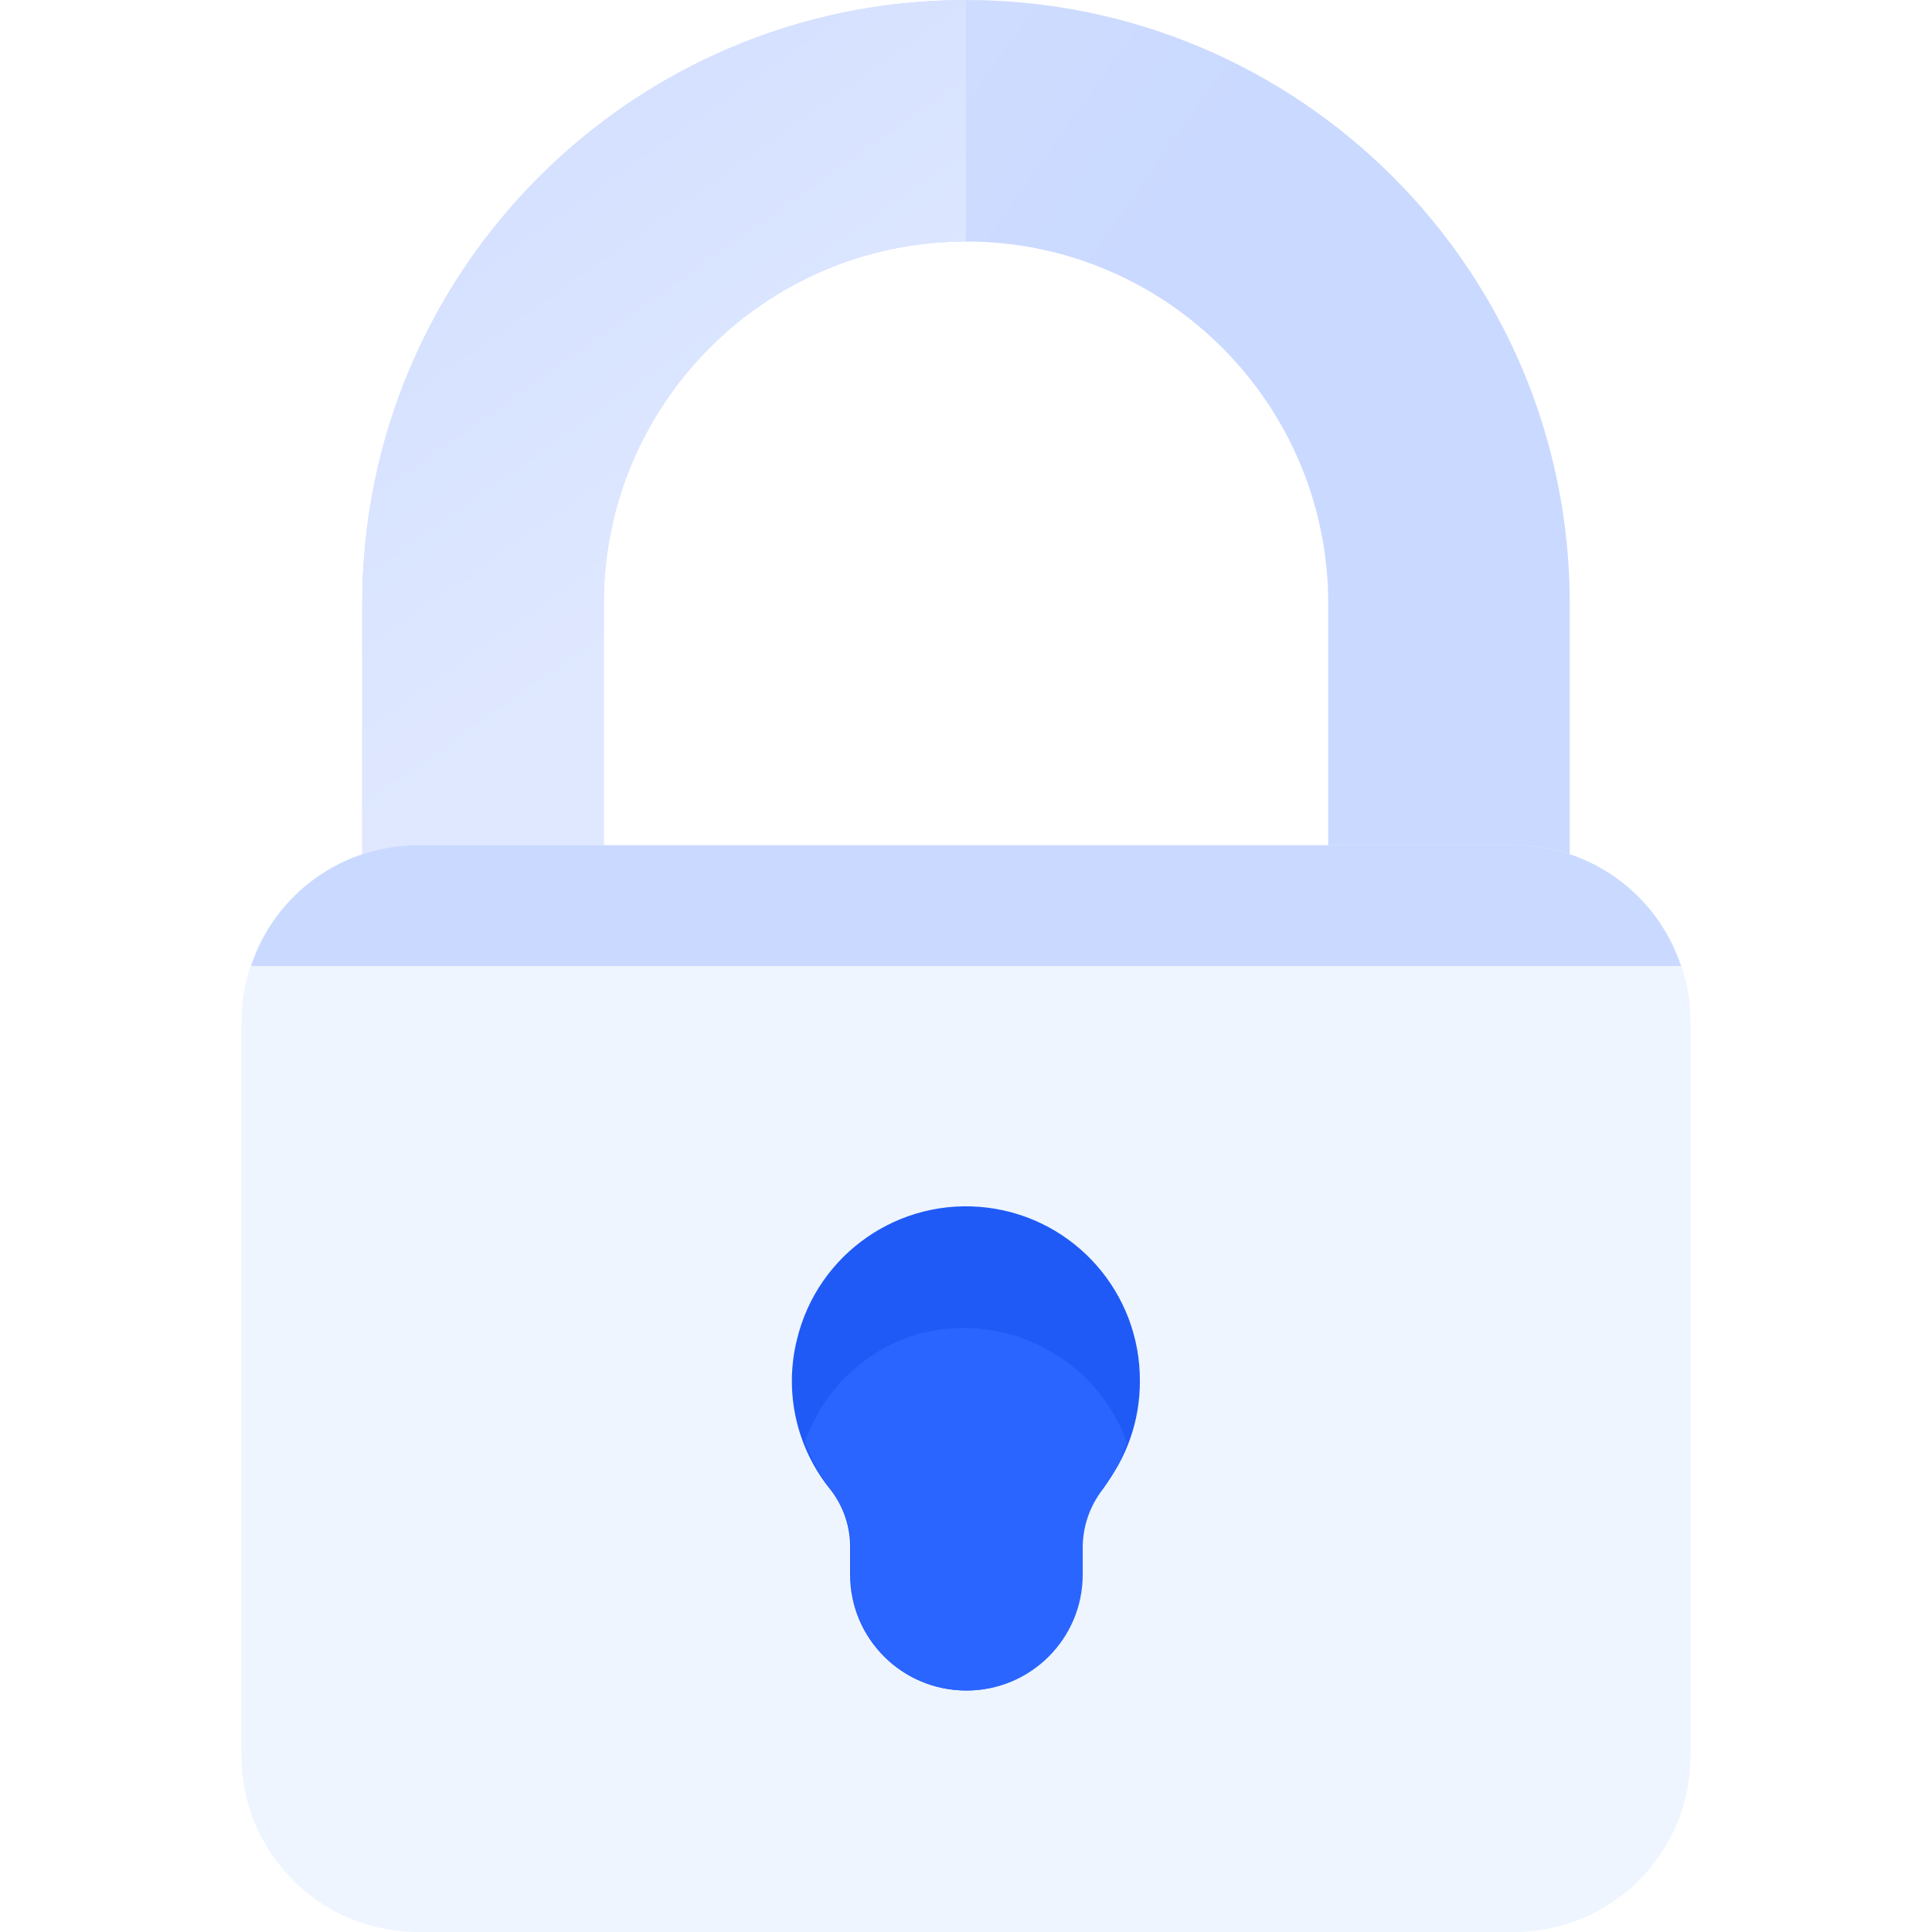
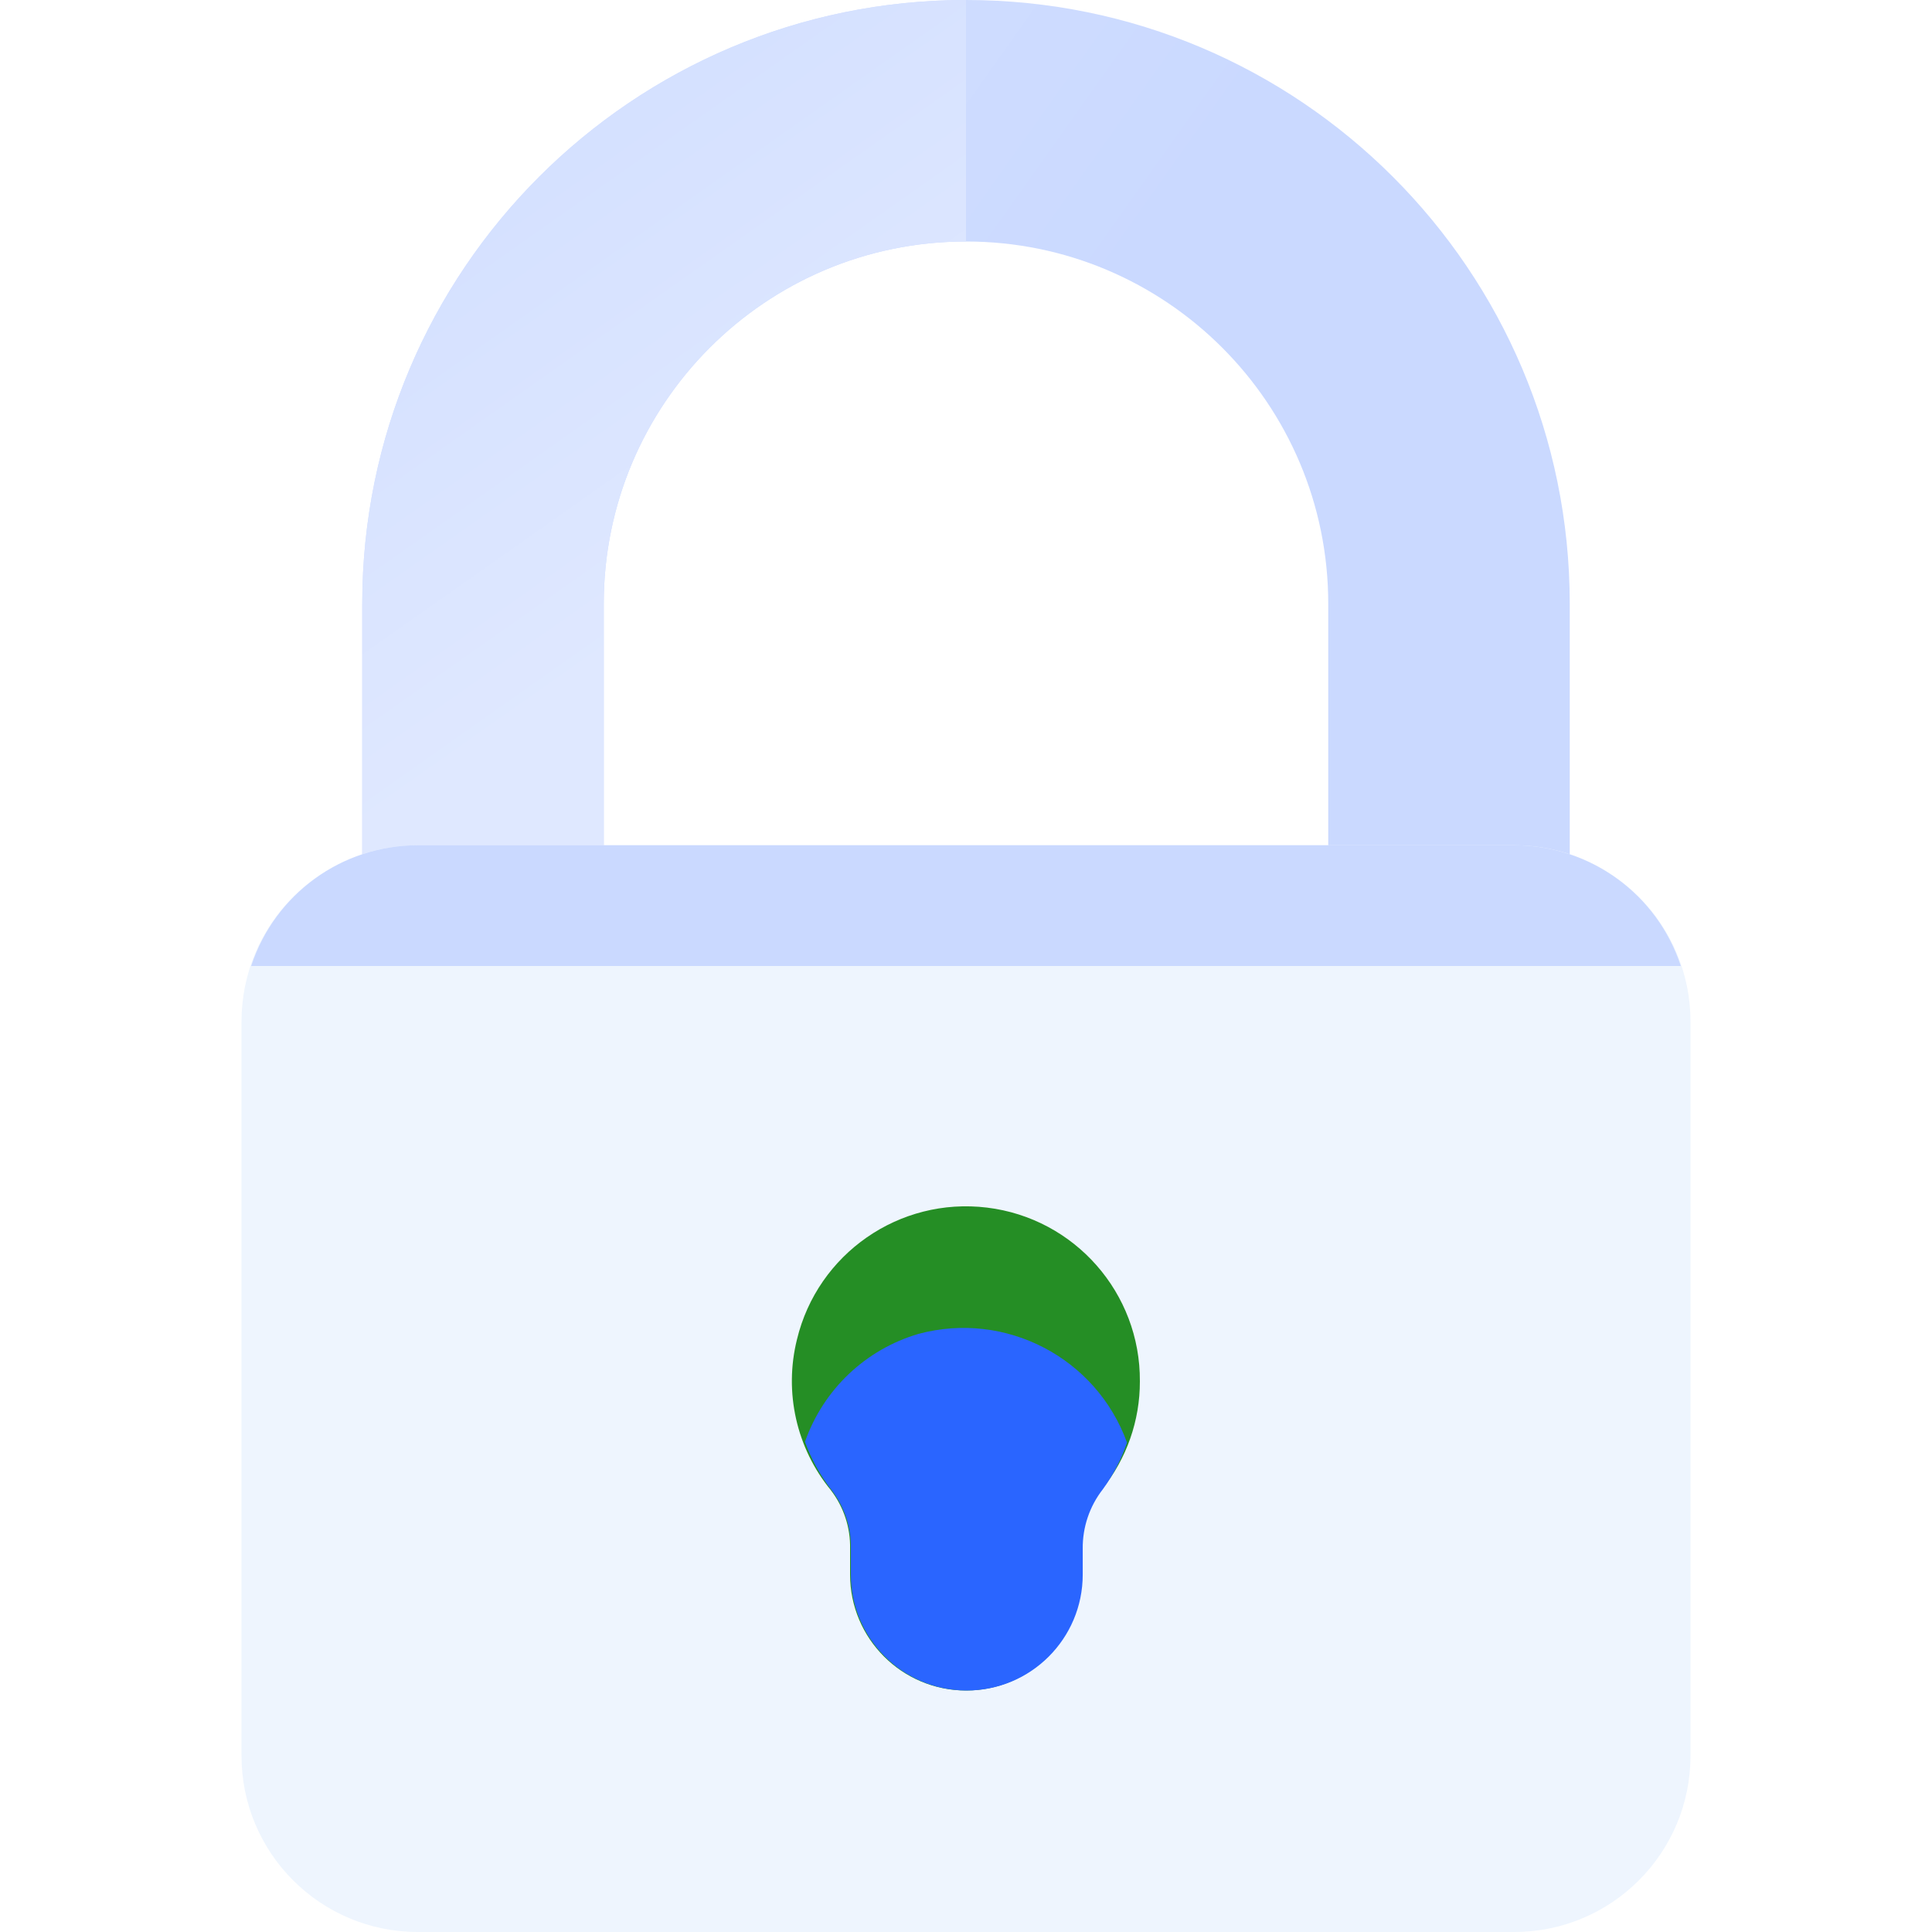
<svg xmlns="http://www.w3.org/2000/svg" width="24" height="24" viewBox="0 0 24 24">
  <defs>
    <linearGradient id="a" x1="42.824%" x2="-41.088%" y1="43.922%" y2="-27.507%">
      <stop offset="0%" stop-color="#CAD9FF" />
      <stop offset="100%" stop-color="#DFE8FF" />
    </linearGradient>
    <linearGradient id="b" x1="48.206%" x2="27.228%" y1="43.922%" y2="-27.507%">
      <stop offset="0%" stop-color="#DFE8FF" />
      <stop offset="100%" stop-color="#CAD9FF" />
    </linearGradient>
    <linearGradient id="c" x1="50%" x2="50%" y1="354%" y2="750%">
      <stop offset="0%" stop-color="#CAD9FF" />
      <stop offset="56%" stop-color="#202F65" />
      <stop offset="100%" stop-color="#021E2F" />
    </linearGradient>
  </defs>
  <g fill="none" fill-rule="nonzero" transform="translate(3)">
    <path fill="url(#a)" d="M16.5 18h-15V7.5a7.5 7.5 0 0 1 15 0V18zm-12-3h9V7.5a4.5 4.5 0 0 0-9 0V15z" />
    <path fill="url(#b)" d="M9 18H1.5V7.5A7.5 7.5 0 0 1 9 0v18zm-4.5-3H9V3h-.023A4.5 4.5 0 0 0 4.5 7.5V15z" />
    <rect width="18" height="13.5" y="10.5" fill="#EEF5FE" rx="2.19" />
    <path fill="url(#c)" d="M2.19 10.5A2.18 2.18 0 0 0 .12 12h17.76a2.18 2.18 0 0 0-2.07-1.5H2.19z" />
-     <path fill="#1F5AF6" d="M11.16 17.16a2.16 2.16 0 0 0-4.26-.52 2.14 2.14 0 0 0 .42 1.87c.161.209.246.466.24.73v.32A1.44 1.44 0 0 0 9 21a1.44 1.44 0 0 0 1.44-1.44v-.32a1.18 1.18 0 0 1 .25-.74 2.13 2.13 0 0 0 .47-1.34z" />
+     <path fill="#258e25" d="M11.16 17.16a2.16 2.16 0 0 0-4.26-.52 2.14 2.14 0 0 0 .42 1.87c.161.209.246.466.24.73v.32A1.44 1.44 0 0 0 9 21a1.44 1.44 0 0 0 1.44-1.44v-.32a1.18 1.18 0 0 1 .25-.74 2.13 2.13 0 0 0 .47-1.34z" />
    <path fill="#2A65FF" d="M11 17.92a2.16 2.16 0 0 0-2.59-1.35A2.13 2.13 0 0 0 7 17.91c.077.216.189.419.33.6.161.209.246.466.24.73v.32a1.44 1.44 0 0 0 2.88 0v-.32a1.18 1.18 0 0 1 .25-.74 2.16 2.16 0 0 0 .3-.58z" />
  </g>
</svg>
